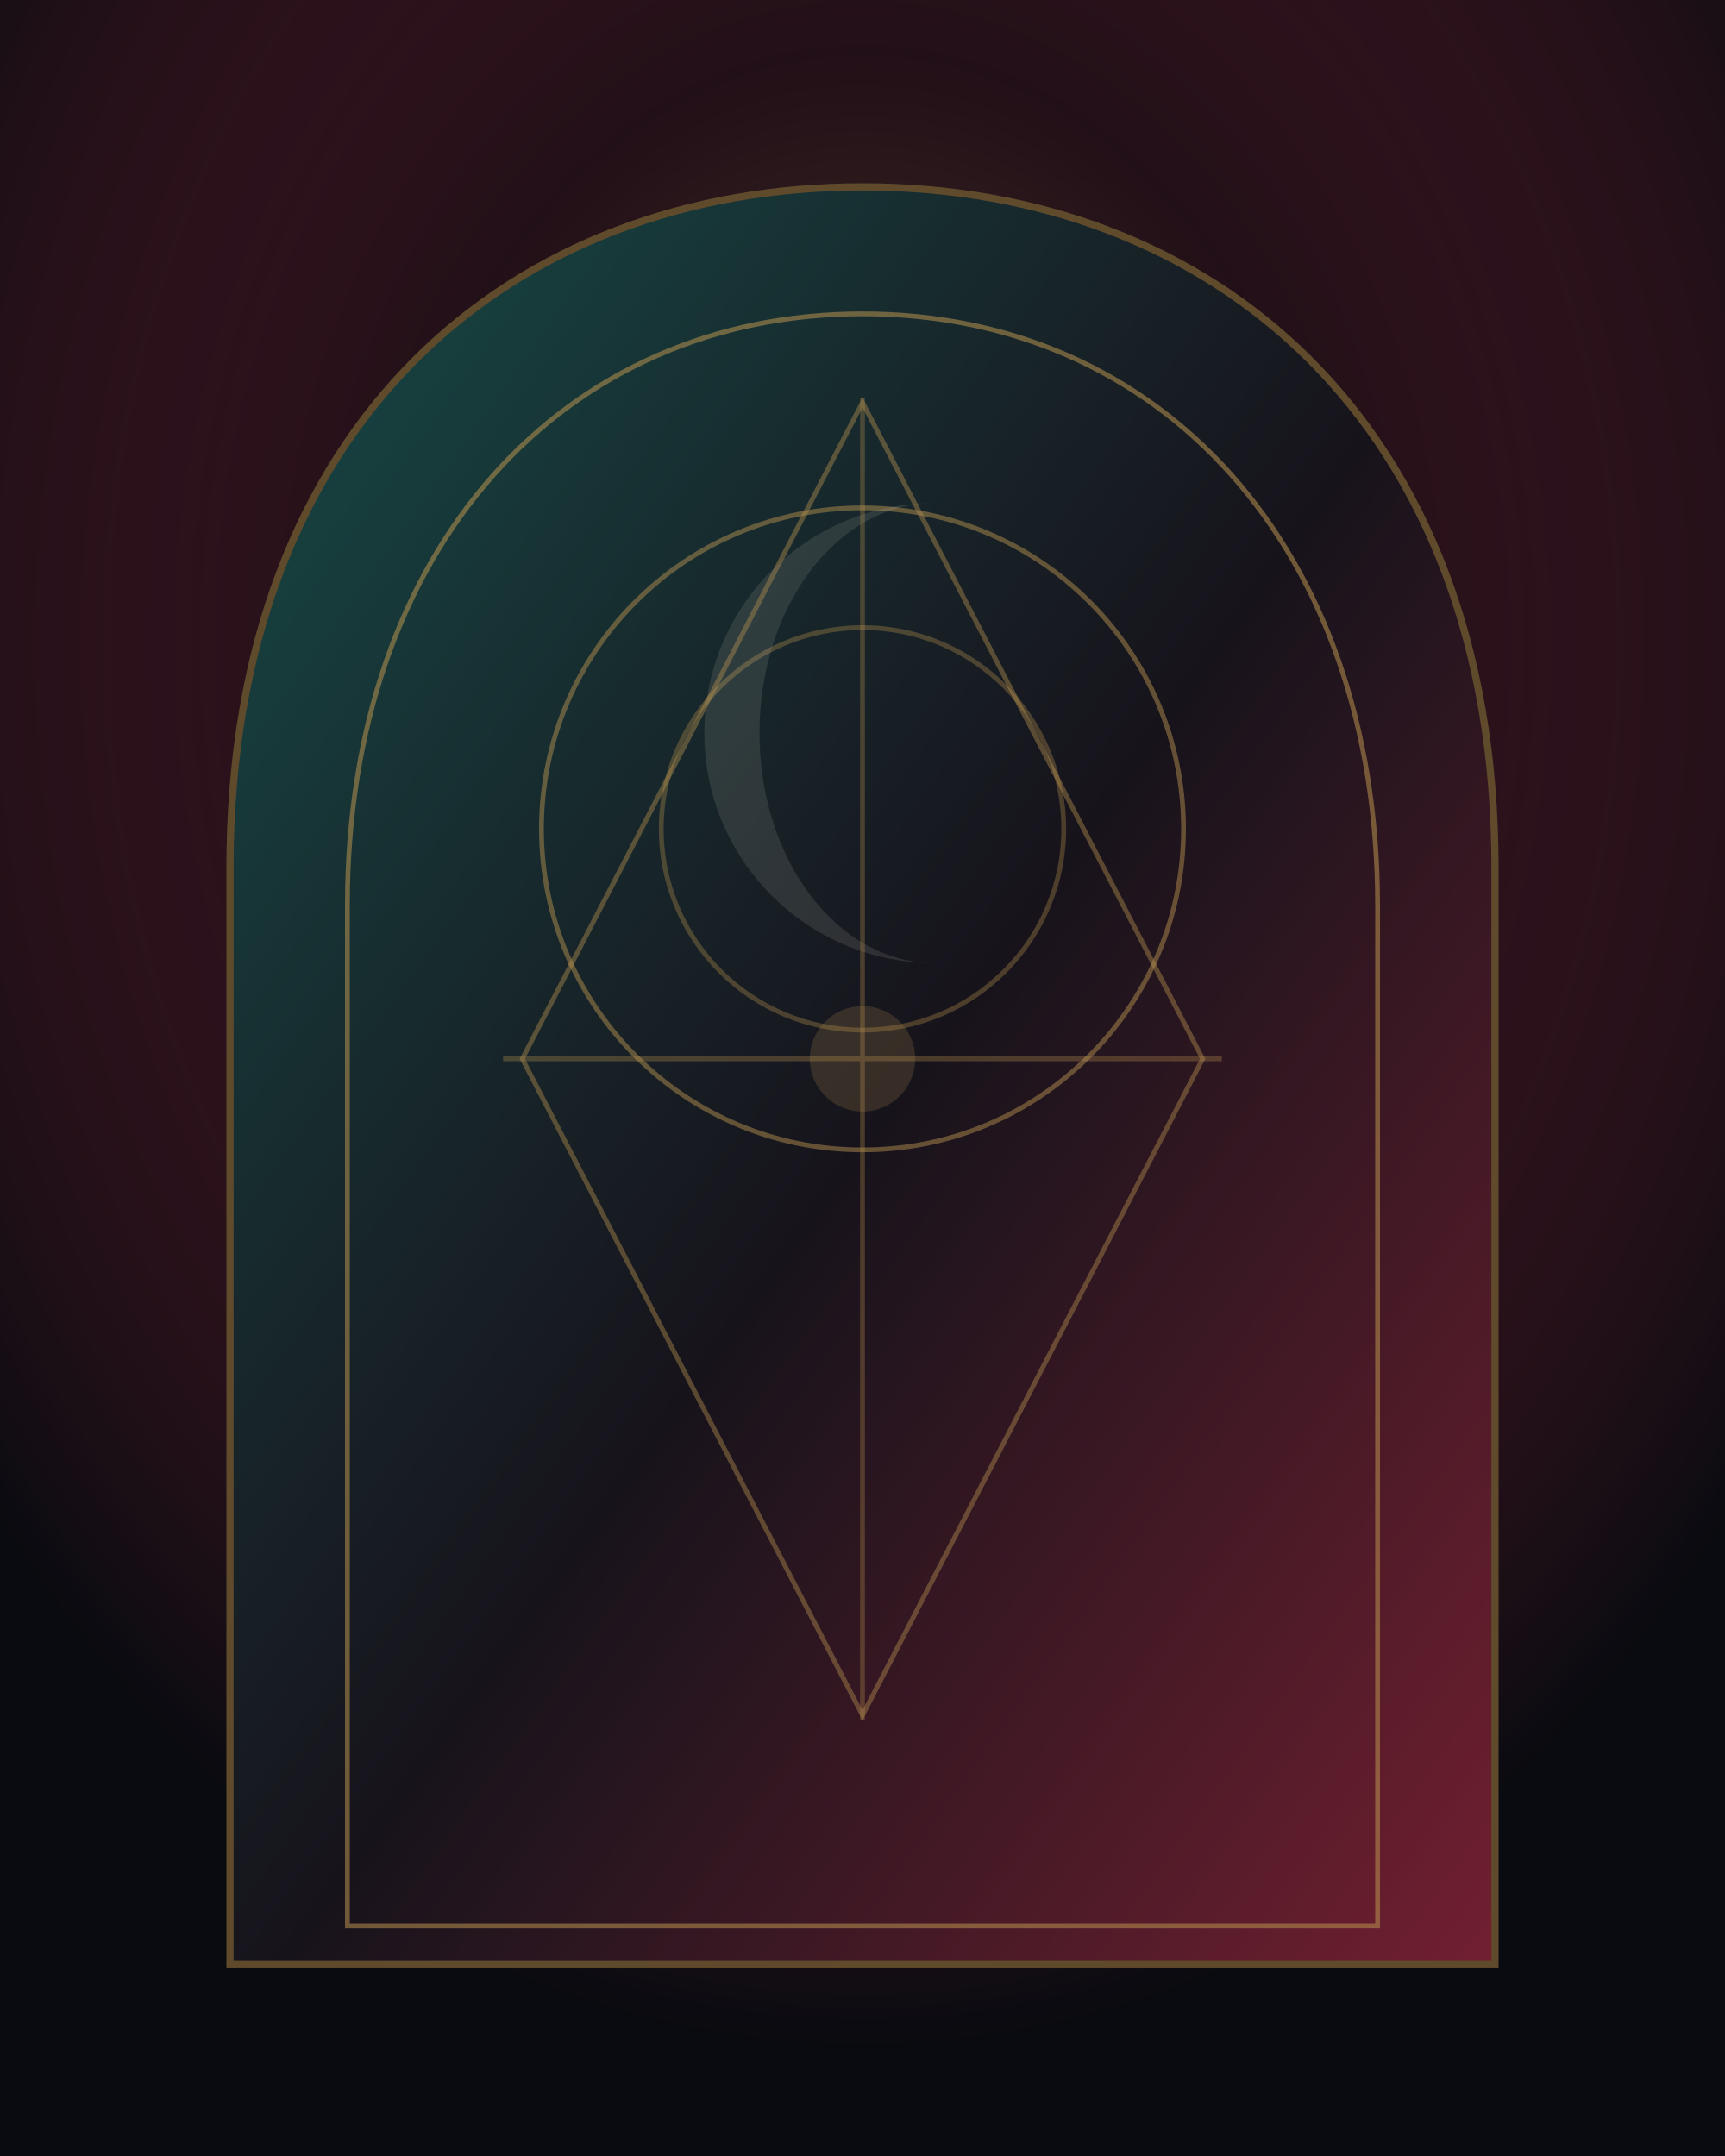
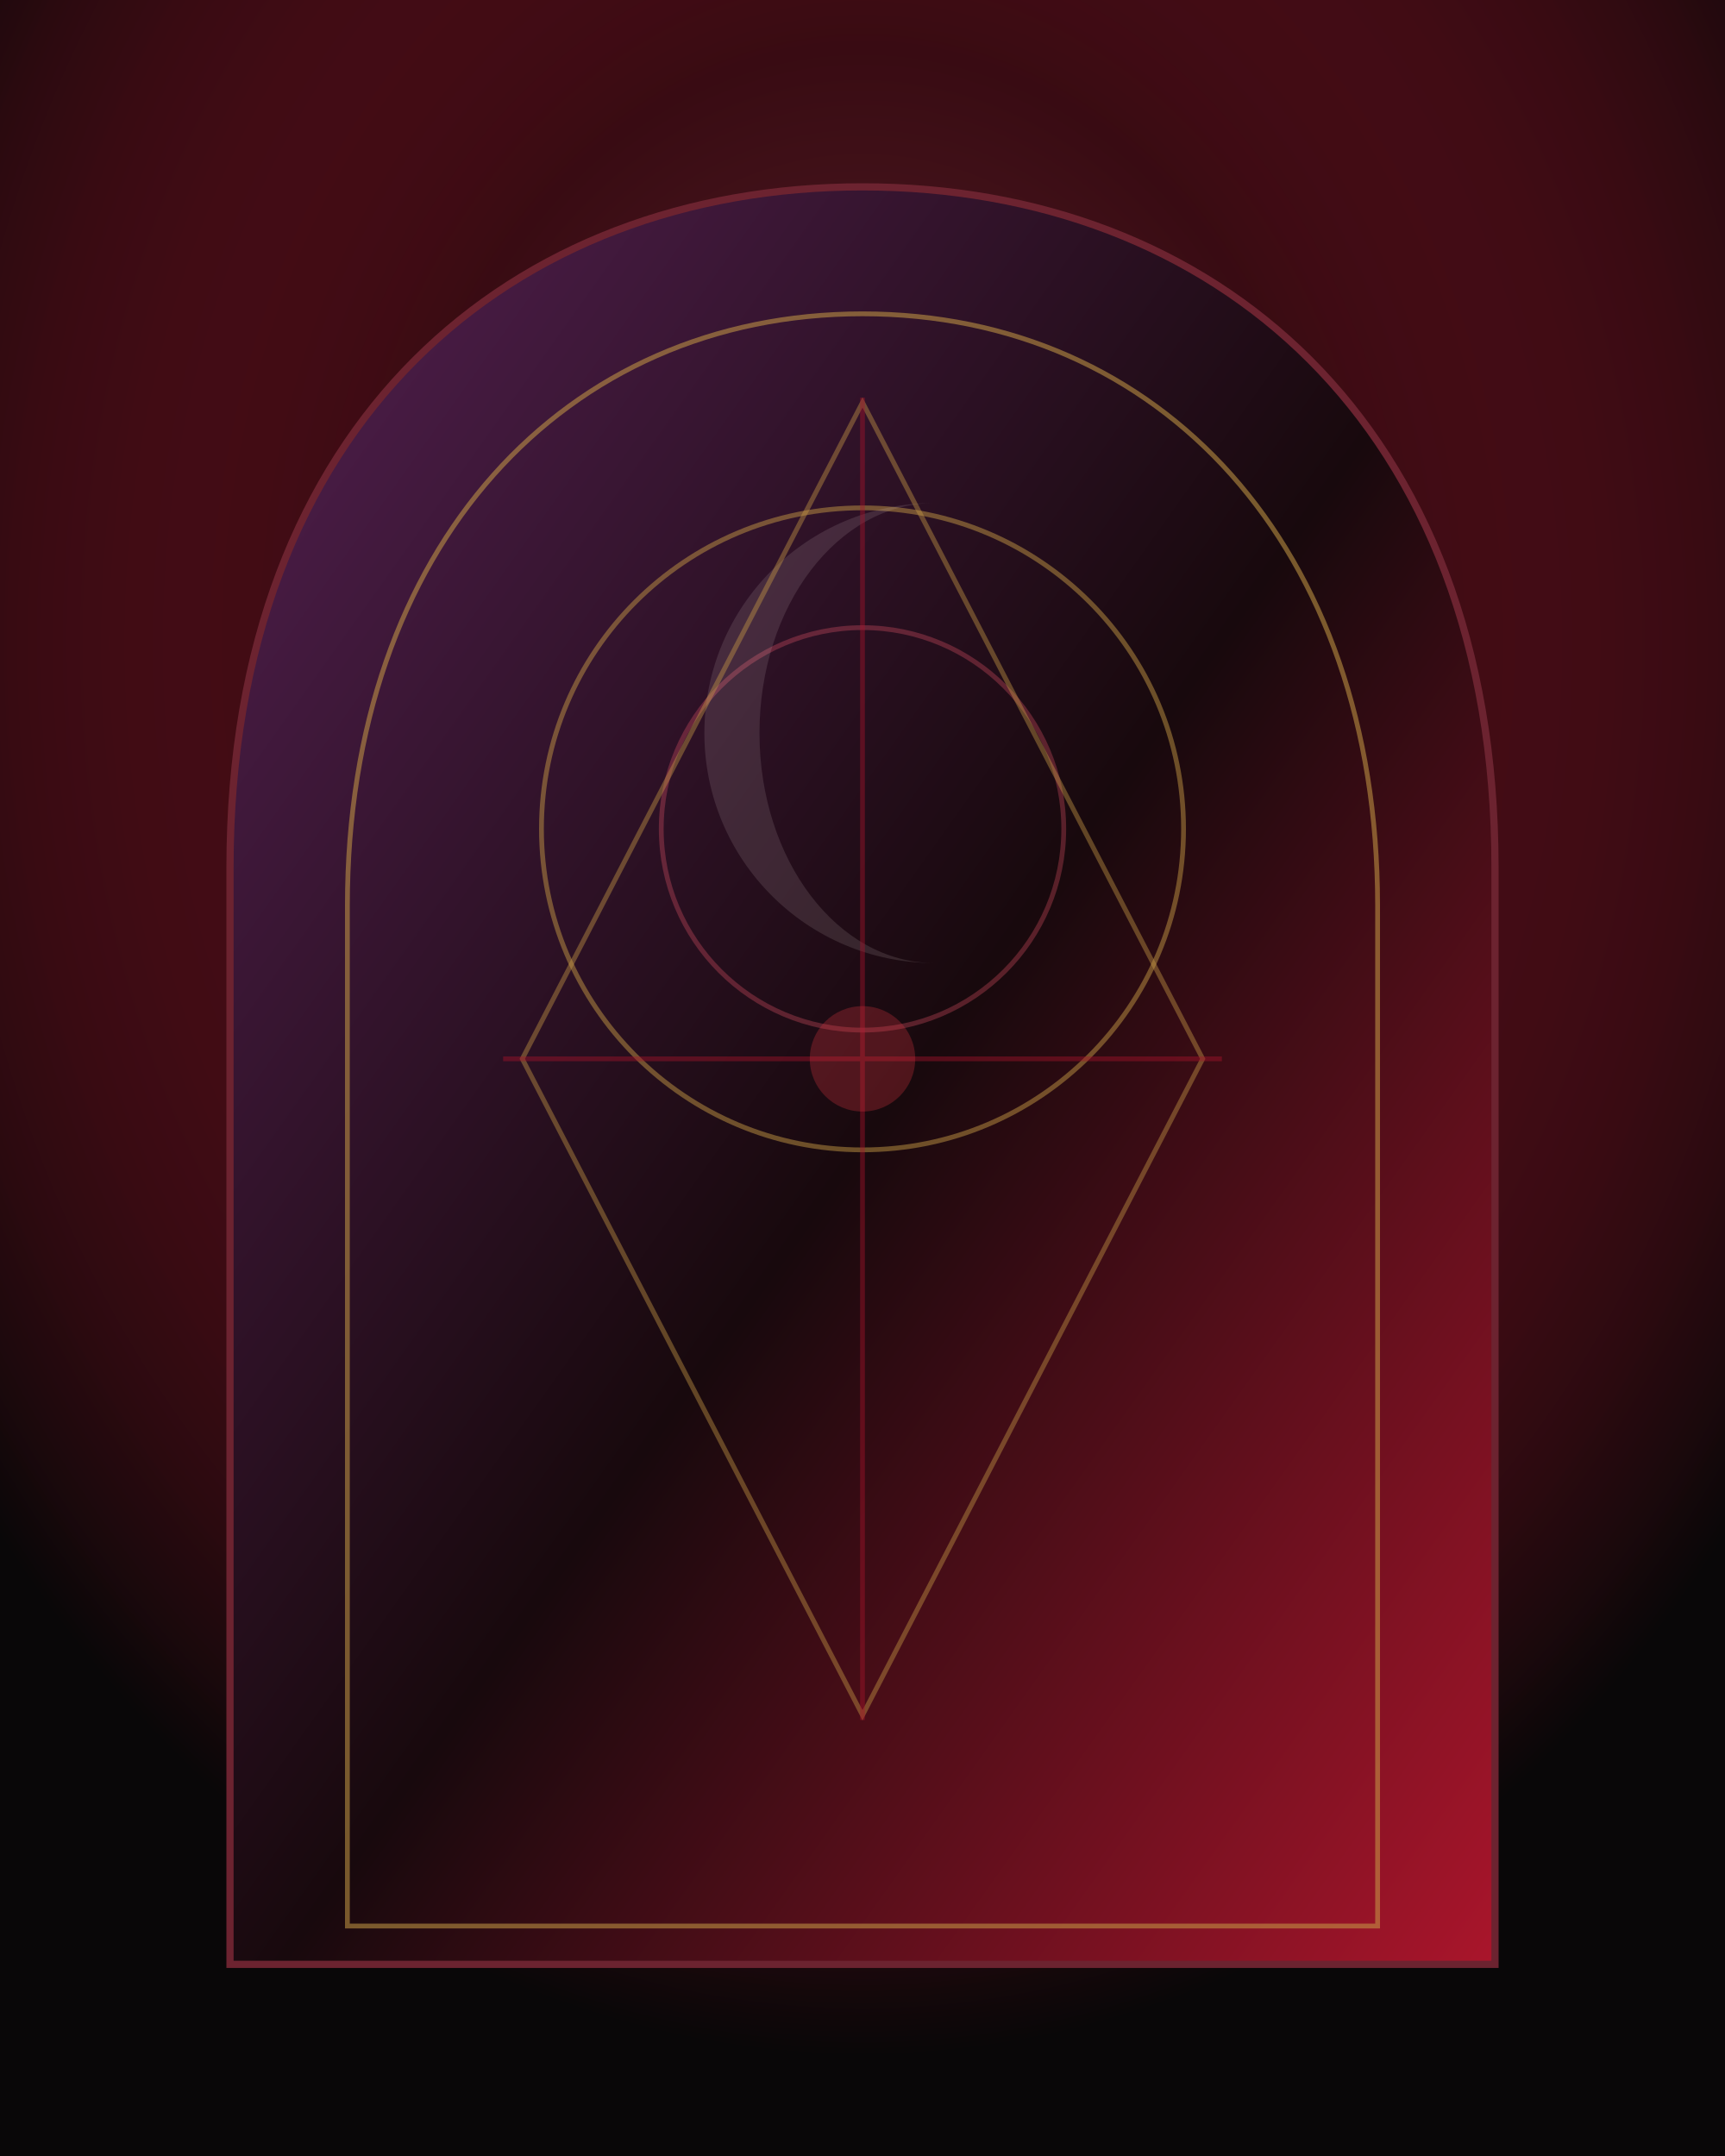
<svg xmlns="http://www.w3.org/2000/svg" viewBox="0 0 720 900" role="img" aria-labelledby="title desc">
  <defs>
    <radialGradient id="glow" cx="50%" cy="30%" r="65%">
-       <stop offset="0" stop-color="#B8924F" stop-opacity=".42" />
-       <stop offset=".42" stop-color="#711F30" stop-opacity=".24" />
-       <stop offset="1" stop-color="#090B10" />
+       <stop offset="0" stop-color="#FF6073" stop-opacity=".34" />
+       <stop offset=".42" stop-color="#A9152B" stop-opacity=".3" />
+       <stop offset="1" stop-color="#090708" />
    </radialGradient>
    <linearGradient id="arch" x1="0" x2="1" y1="0" y2="1">
-       <stop offset="0" stop-color="#174B48" />
-       <stop offset=".52" stop-color="#17131B" />
-       <stop offset="1" stop-color="#711F30" />
+       <stop offset="0" stop-color="#542052" />
+       <stop offset=".52" stop-color="#18090D" />
+       <stop offset="1" stop-color="#A9152B" />
    </linearGradient>
  </defs>
-   <rect width="720" height="900" fill="#090B10" />
+   <rect width="720" height="900" fill="#090708" />
  <rect width="720" height="900" fill="url(#glow)" />
-   <path d="M96 820V362C96 176 214 78 360 78s264 98 264 284v458z" fill="url(#arch)" stroke="#604A2C" stroke-width="3" />
-   <path d="M145 804V378c0-150 91-247 215-247s215 97 215 247v426z" fill="none" stroke="#B8924F" stroke-opacity=".55" stroke-width="2" />
-   <circle cx="360" cy="346" r="134" fill="none" stroke="#B8924F" stroke-opacity=".48" stroke-width="2" />
-   <circle cx="360" cy="346" r="84" fill="none" stroke="#B8924F" stroke-opacity=".34" stroke-width="2" />
-   <path d="M390 210a96 96 0 1 0 0 192 73 96 0 1 1 0-192z" fill="#E8DFCF" opacity=".12" />
-   <path d="M360 168l142 274-142 274-142-274z" fill="none" stroke="#B8924F" stroke-opacity=".42" stroke-width="2" />
-   <path d="M210 442h300M360 166v552" stroke="#B8924F" stroke-opacity=".32" stroke-width="2" />
-   <circle cx="360" cy="442" r="22" fill="#B8924F" opacity=".2" />
+   <path d="M96 820V362C96 176 214 78 360 78s264 98 264 284v458z" fill="url(#arch)" stroke="#6C2330" stroke-width="3" />
+   <path d="M145 804V378c0-150 91-247 215-247s215 97 215 247v426z" fill="none" stroke="#C79A45" stroke-opacity=".55" stroke-width="2" />
+   <circle cx="360" cy="346" r="134" fill="none" stroke="#C79A45" stroke-opacity=".48" stroke-width="2" />
+   <circle cx="360" cy="346" r="84" fill="none" stroke="#FF6073" stroke-opacity=".28" stroke-width="2" />
+   <path d="M390 210a96 96 0 1 0 0 192 73 96 0 1 1 0-192z" fill="#F4E9E6" opacity=".12" />
+   <path d="M360 168l142 274-142 274-142-274z" fill="none" stroke="#C79A45" stroke-opacity=".42" stroke-width="2" />
+   <path d="M210 442h300M360 166v552" stroke="#A9152B" stroke-opacity=".42" stroke-width="2" />
+   <circle cx="360" cy="442" r="22" fill="#E0353F" opacity=".28" />
</svg>
